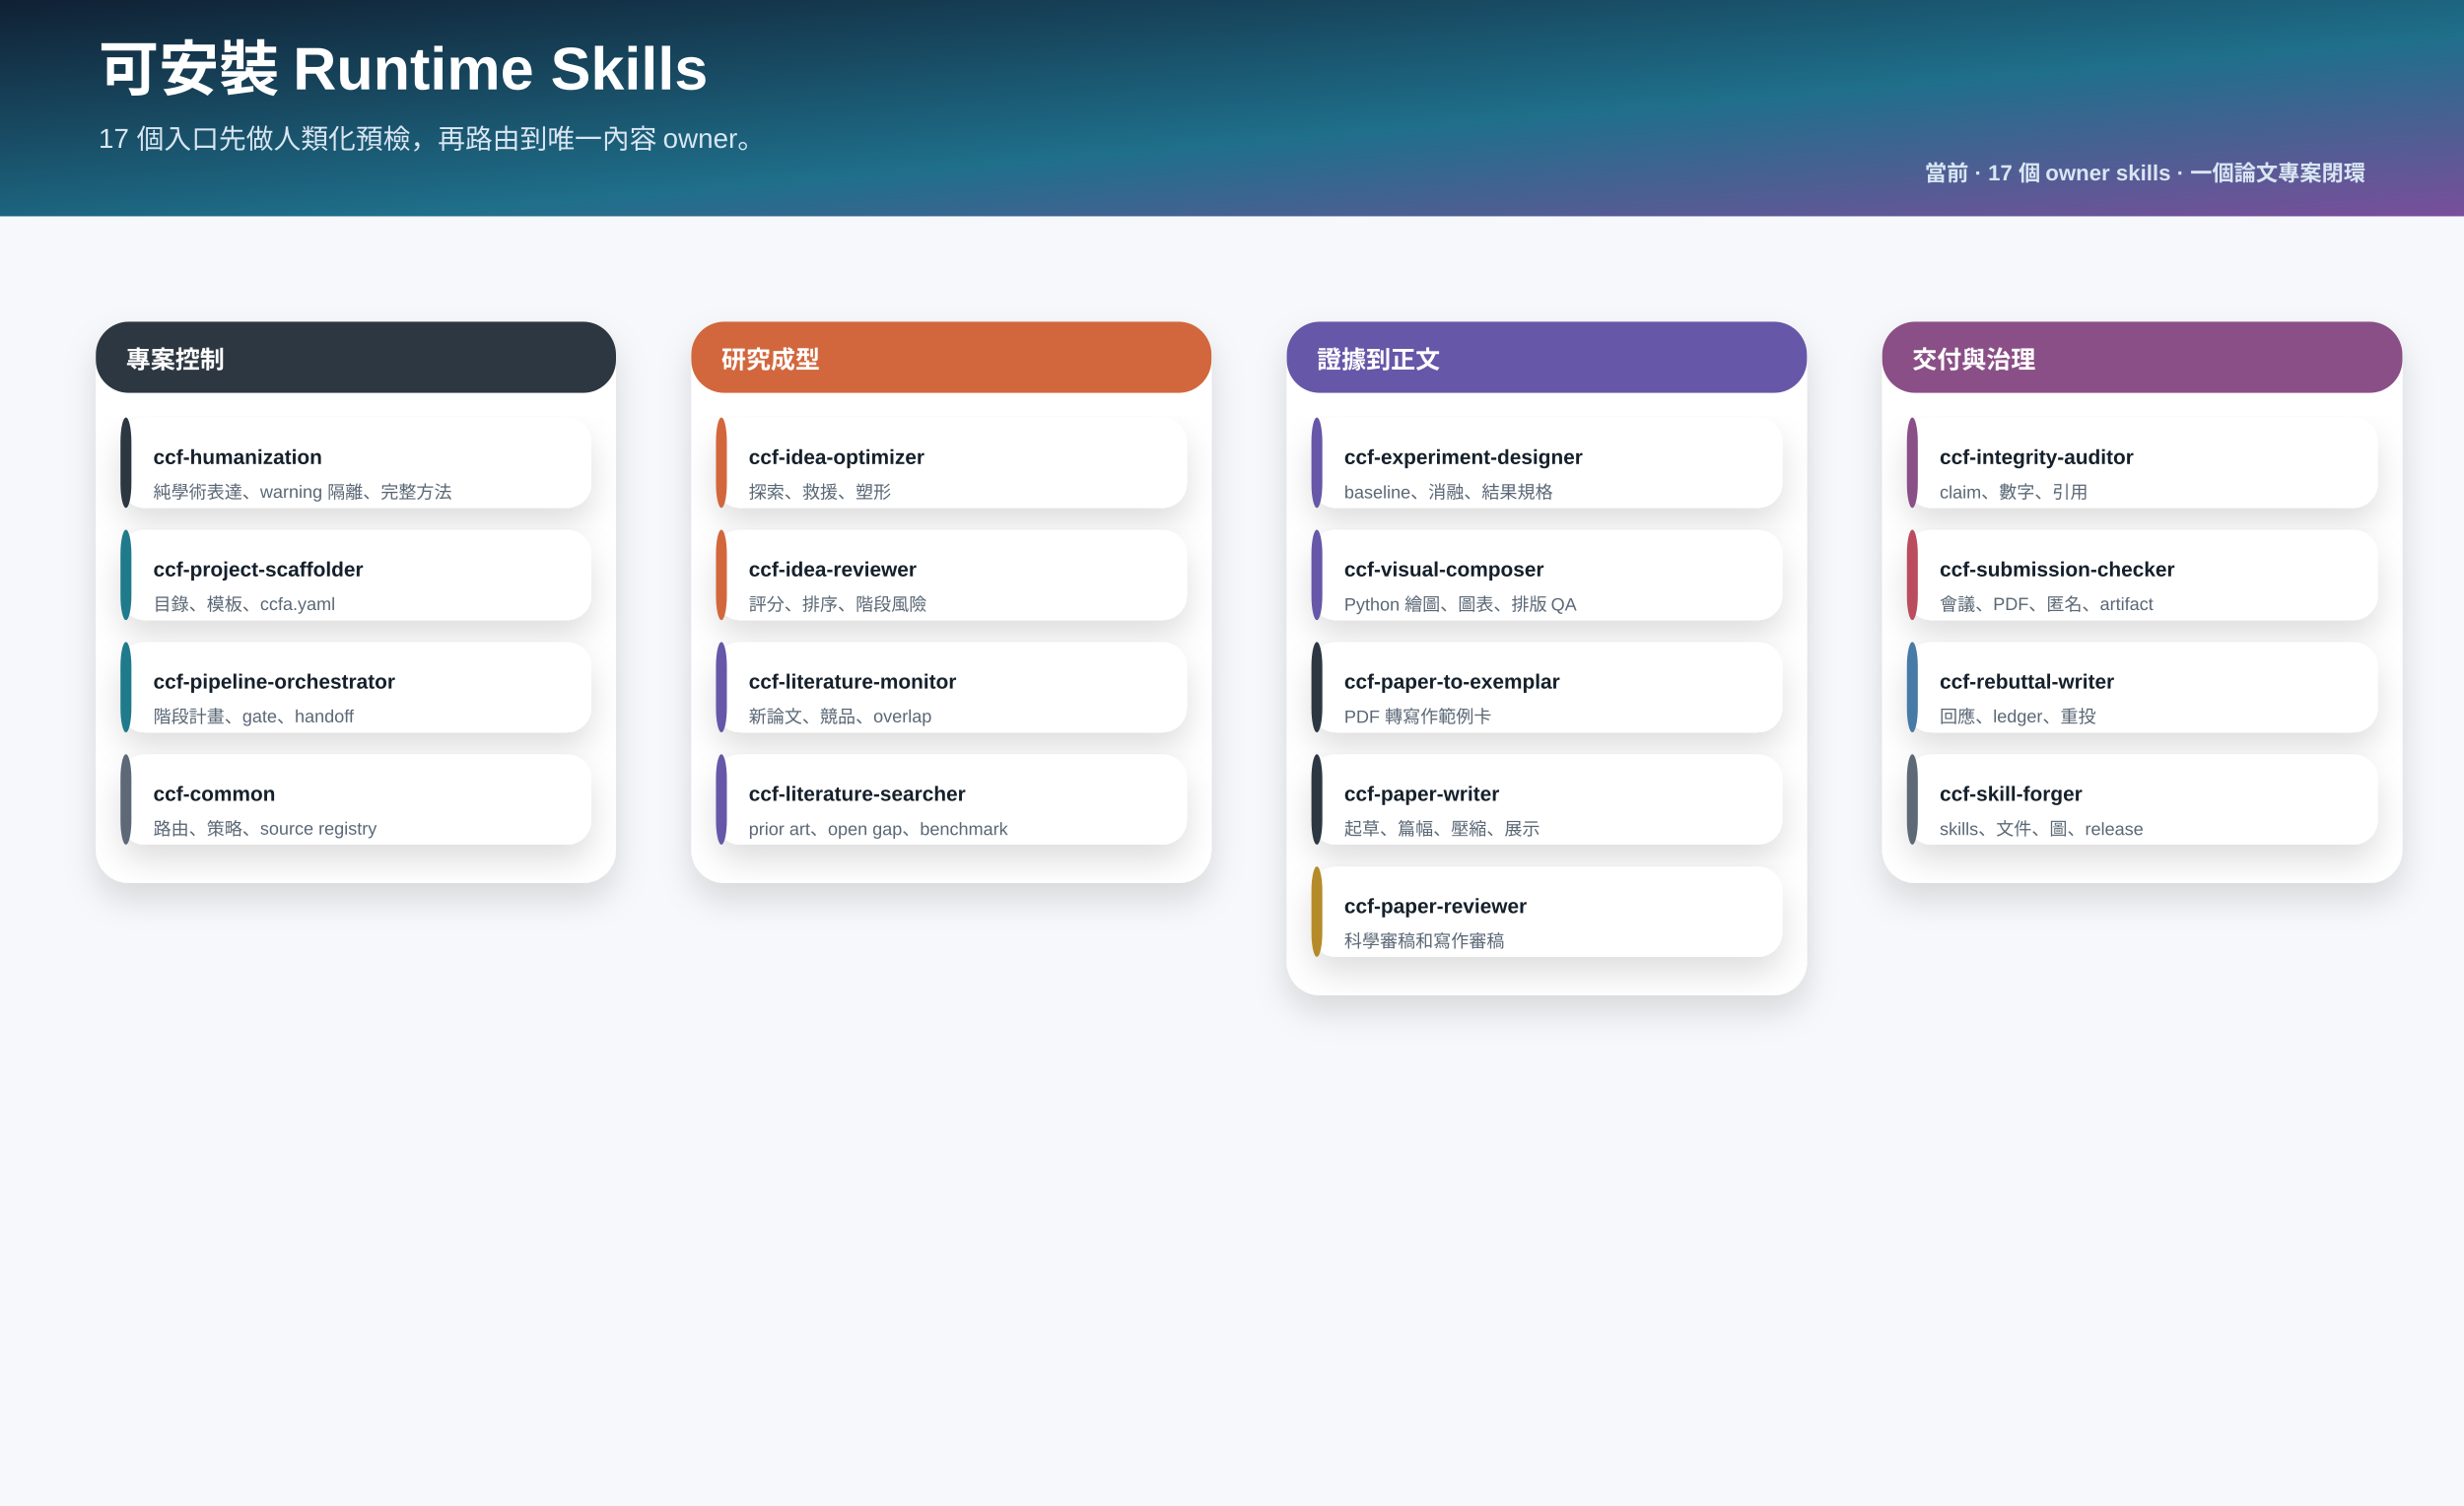
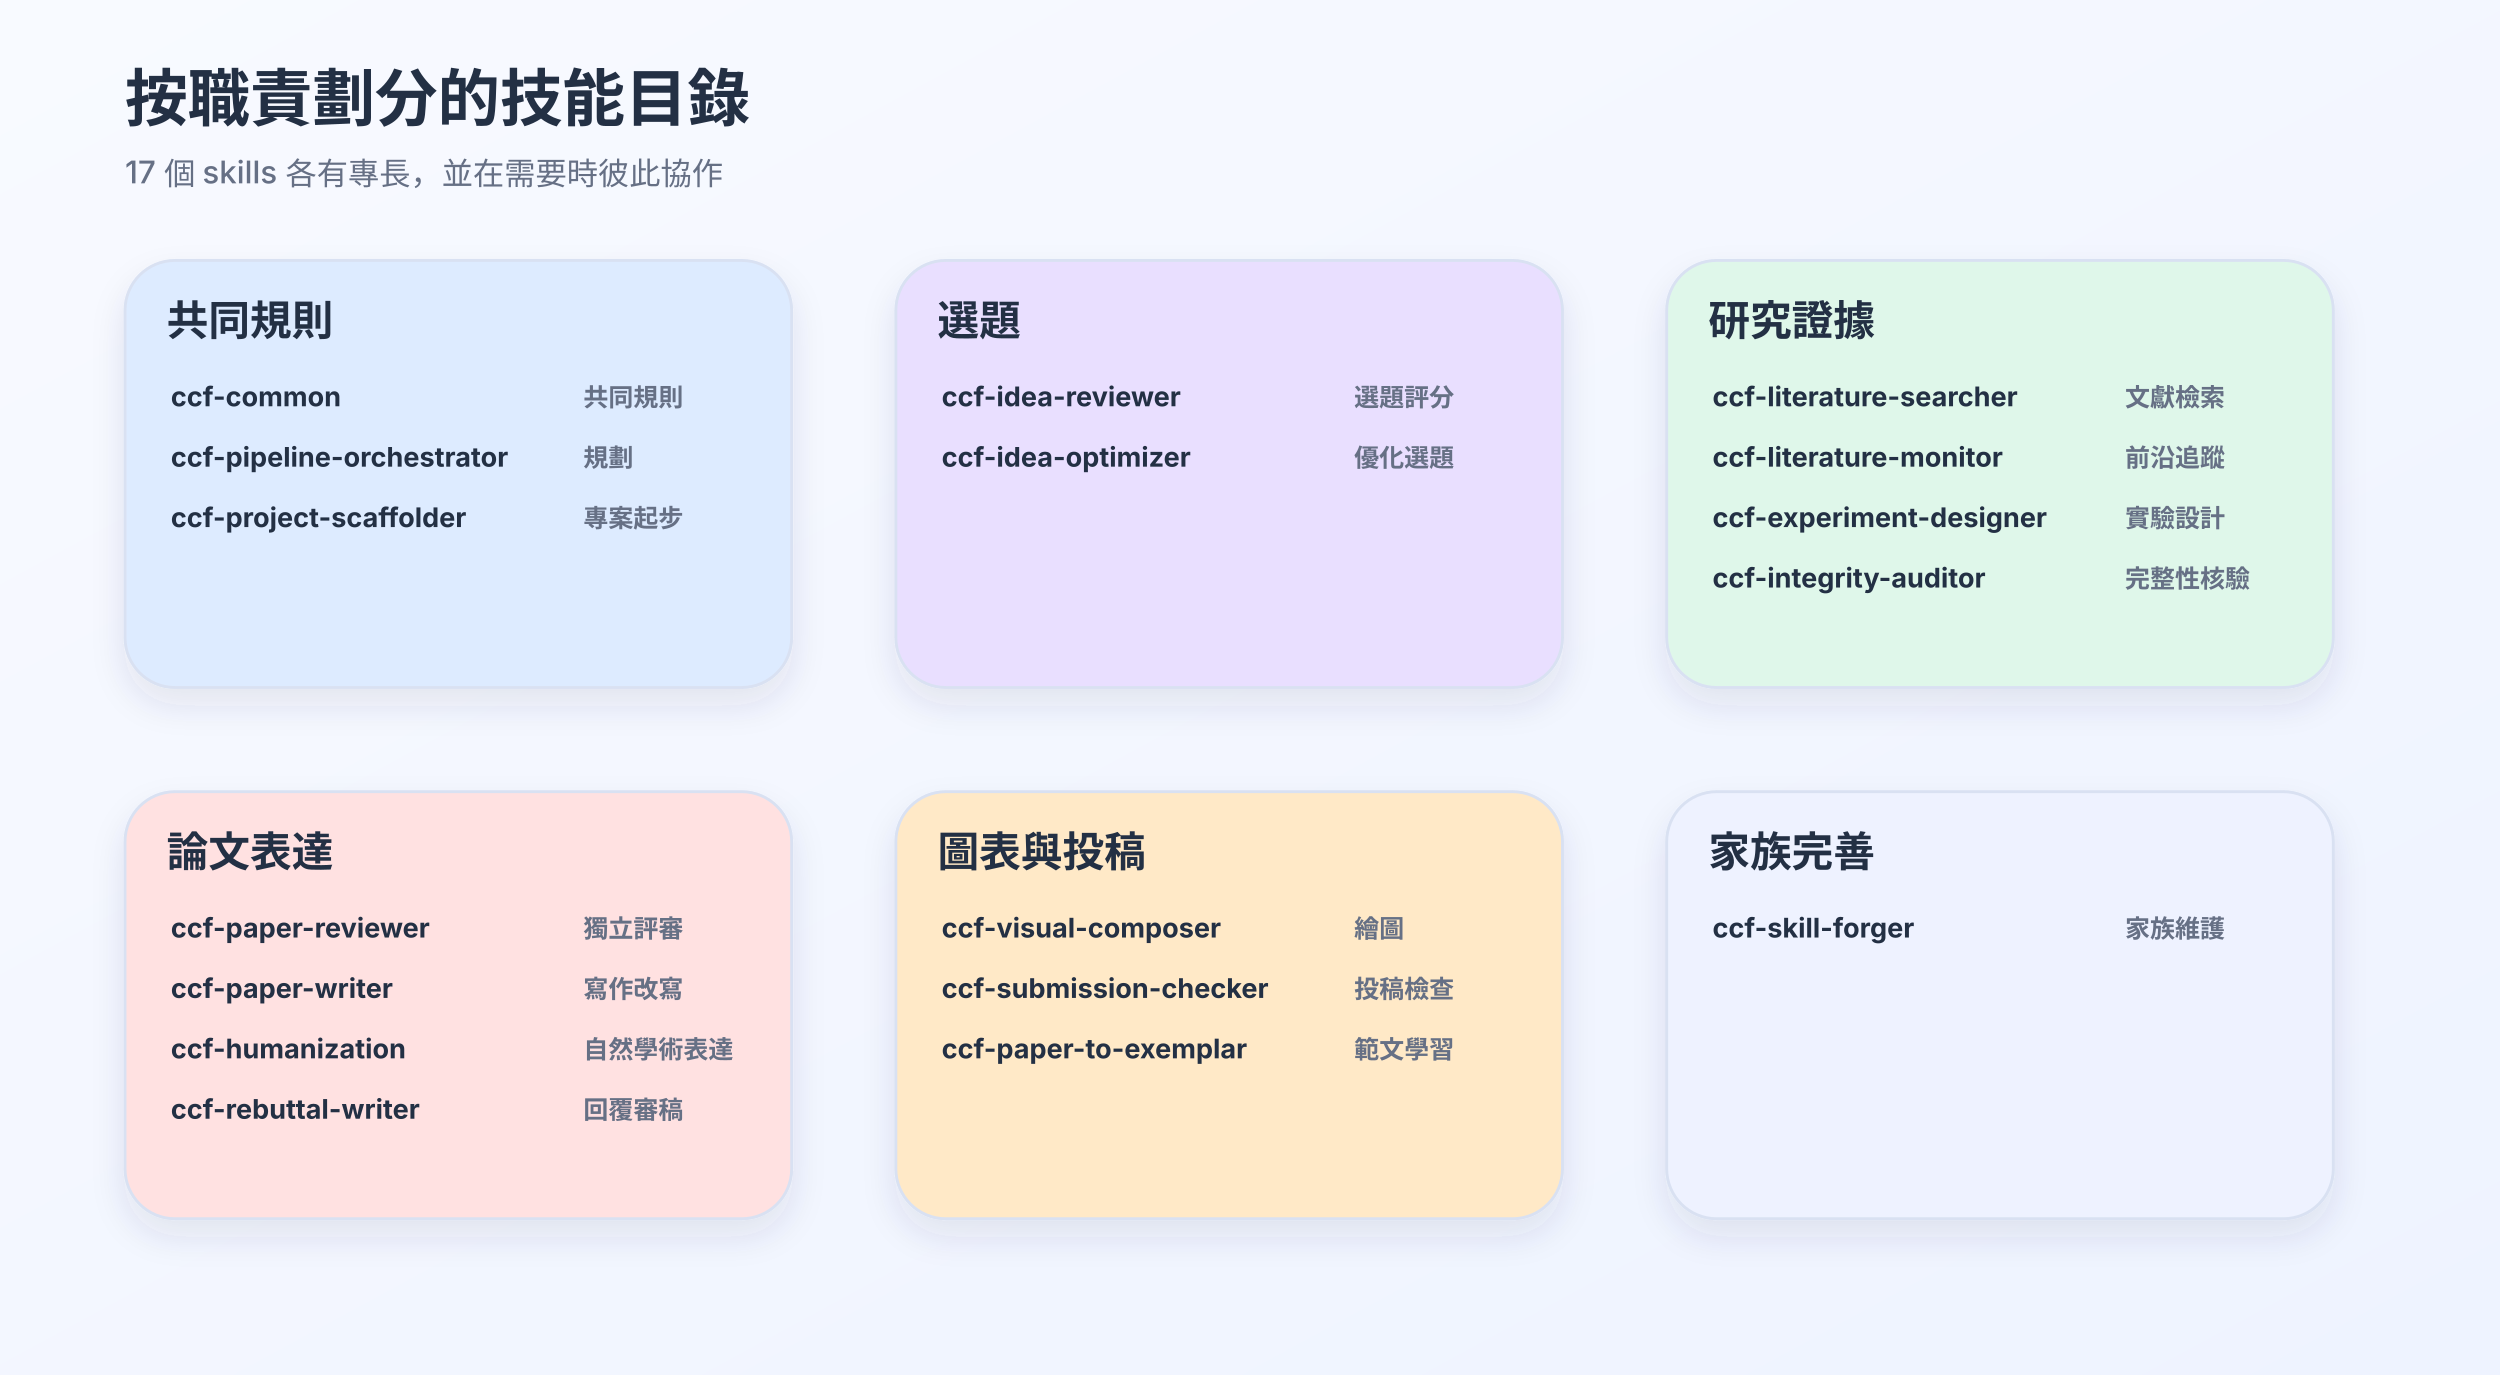
- <svg xmlns="http://www.w3.org/2000/svg" width="1800" height="1100" viewBox="0 0 1800 1100">
+ <svg xmlns="http://www.w3.org/2000/svg" width="1200" height="660" viewBox="0 0 1200 660" role="img">
  <defs>
-     <linearGradient id="header" x1="0" y1="0" x2="1" y2="1">
-       <stop offset="0" stop-color="#102033" />
-       <stop offset="0.58" stop-color="#1F6F8B" />
-       <stop offset="1" stop-color="#7A4E9B" />
+     <marker id="arrow" viewBox="0 0 10 10" refX="8" refY="5" markerWidth="7" markerHeight="7" orient="auto-start-reverse">
+       <path d="M 0 0 L 10 5 L 0 10 z" fill="#8EA0C5" />
+     </marker>
+     <filter id="softShadow" x="-15%" y="-20%" width="130%" height="145%">
+       <feDropShadow dx="0" dy="8" stdDeviation="8" flood-color="#2F3A5F" flood-opacity="0.10" />
+     </filter>
+     <linearGradient id="hero" x1="0" x2="1" y1="0" y2="1">
+       <stop offset="0%" stop-color="#F8FAFF" />
+       <stop offset="100%" stop-color="#EEF3FF" />
    </linearGradient>
-     <filter id="shadow" x="-20%" y="-20%" width="140%" height="160%">
-       <feDropShadow dx="0" dy="12" stdDeviation="12" flood-color="#0B1826" flood-opacity="0.13" />
-     </filter>
-     <marker id="arrow" markerWidth="13" markerHeight="13" refX="11" refY="6.5" orient="auto">
-       <path d="M2,2 L11,6.5 L2,11 Z" fill="#7B8794" />
-     </marker>
  </defs>
-   <style>text{font-family:Microsoft JhengHei, Segoe UI, Arial, sans-serif;dominant-baseline:auto} .mono{font-family:Consolas,Menlo,monospace}</style>
-   <rect x="0" y="0" width="1800" height="1100" rx="0" fill="#F6F8FB" stroke="none" stroke-width="2" />
-   <rect x="0" y="0" width="1800" height="158" rx="0" fill="url(#header)" stroke="none" stroke-width="2" />
-   <text x="72" y="66" font-size="44" font-weight="850" fill="#FFFFFF" text-anchor="start">可安裝 Runtime Skills</text>
-   <text x="72" y="108" font-size="20" font-weight="500" fill="#D8E6F2" text-anchor="start">17 個入口先做人類化預檢，再路由到唯一內容 owner。</text>
-   <text x="1728" y="132" font-size="16" font-weight="650" fill="#D8E6F2" text-anchor="end">當前 · 17 個 owner skills · 一個論文專案閉環</text>
-   <rect x="70" y="235" width="380" height="410" rx="24" fill="#FFFFFF" stroke="none" stroke-width="2" filter="url(#shadow)" />
-   <rect x="70" y="235" width="380" height="52" rx="24" fill="#2D3742" stroke="none" stroke-width="2" />
-   <text x="92" y="269" font-size="18" font-weight="820" fill="#FFFFFF" text-anchor="start">專案控制</text>
-   <rect x="88" y="305" width="344" height="66" rx="18" fill="#FFFFFF" stroke="none" stroke-width="2" filter="url(#shadow)" />
-   <rect x="88" y="305" width="8" height="66" rx="18" fill="#2D3742" stroke="none" stroke-width="2" />
-   <text x="112" y="339" font-size="15" font-weight="820" fill="#15202B" text-anchor="start">ccf-humanization</text>
-   <text x="112" y="364" font-size="13" font-weight="520" fill="#5A6775" text-anchor="start">純學術表達、warning 隔離、完整方法</text>
-   <rect x="88" y="387" width="344" height="66" rx="18" fill="#FFFFFF" stroke="none" stroke-width="2" filter="url(#shadow)" />
-   <rect x="88" y="387" width="8" height="66" rx="18" fill="#1F7A8C" stroke="none" stroke-width="2" />
-   <text x="112" y="421" font-size="15" font-weight="820" fill="#15202B" text-anchor="start">ccf-project-scaffolder</text>
-   <text x="112" y="446" font-size="13" font-weight="520" fill="#5A6775" text-anchor="start">目錄、模板、ccfa.yaml</text>
-   <rect x="88" y="469" width="344" height="66" rx="18" fill="#FFFFFF" stroke="none" stroke-width="2" filter="url(#shadow)" />
-   <rect x="88" y="469" width="8" height="66" rx="18" fill="#1F7A8C" stroke="none" stroke-width="2" />
-   <text x="112" y="503" font-size="15" font-weight="820" fill="#15202B" text-anchor="start">ccf-pipeline-orchestrator</text>
-   <text x="112" y="528" font-size="13" font-weight="520" fill="#5A6775" text-anchor="start">階段計畫、gate、handoff</text>
-   <rect x="88" y="551" width="344" height="66" rx="18" fill="#FFFFFF" stroke="none" stroke-width="2" filter="url(#shadow)" />
-   <rect x="88" y="551" width="8" height="66" rx="18" fill="#5D6977" stroke="none" stroke-width="2" />
-   <text x="112" y="585" font-size="15" font-weight="820" fill="#15202B" text-anchor="start">ccf-common</text>
-   <text x="112" y="610" font-size="13" font-weight="520" fill="#5A6775" text-anchor="start">路由、策略、source registry</text>
-   <rect x="505" y="235" width="380" height="410" rx="24" fill="#FFFFFF" stroke="none" stroke-width="2" filter="url(#shadow)" />
-   <rect x="505" y="235" width="380" height="52" rx="24" fill="#D2673D" stroke="none" stroke-width="2" />
-   <text x="527" y="269" font-size="18" font-weight="820" fill="#FFFFFF" text-anchor="start">研究成型</text>
-   <rect x="523" y="305" width="344" height="66" rx="18" fill="#FFFFFF" stroke="none" stroke-width="2" filter="url(#shadow)" />
-   <rect x="523" y="305" width="8" height="66" rx="18" fill="#D2673D" stroke="none" stroke-width="2" />
-   <text x="547" y="339" font-size="15" font-weight="820" fill="#15202B" text-anchor="start">ccf-idea-optimizer</text>
-   <text x="547" y="364" font-size="13" font-weight="520" fill="#5A6775" text-anchor="start">探索、救援、塑形</text>
-   <rect x="523" y="387" width="344" height="66" rx="18" fill="#FFFFFF" stroke="none" stroke-width="2" filter="url(#shadow)" />
-   <rect x="523" y="387" width="8" height="66" rx="18" fill="#D2673D" stroke="none" stroke-width="2" />
-   <text x="547" y="421" font-size="15" font-weight="820" fill="#15202B" text-anchor="start">ccf-idea-reviewer</text>
-   <text x="547" y="446" font-size="13" font-weight="520" fill="#5A6775" text-anchor="start">評分、排序、階段風險</text>
-   <rect x="523" y="469" width="344" height="66" rx="18" fill="#FFFFFF" stroke="none" stroke-width="2" filter="url(#shadow)" />
-   <rect x="523" y="469" width="8" height="66" rx="18" fill="#6657A8" stroke="none" stroke-width="2" />
-   <text x="547" y="503" font-size="15" font-weight="820" fill="#15202B" text-anchor="start">ccf-literature-monitor</text>
-   <text x="547" y="528" font-size="13" font-weight="520" fill="#5A6775" text-anchor="start">新論文、競品、overlap</text>
-   <rect x="523" y="551" width="344" height="66" rx="18" fill="#FFFFFF" stroke="none" stroke-width="2" filter="url(#shadow)" />
-   <rect x="523" y="551" width="8" height="66" rx="18" fill="#6657A8" stroke="none" stroke-width="2" />
-   <text x="547" y="585" font-size="15" font-weight="820" fill="#15202B" text-anchor="start">ccf-literature-searcher</text>
-   <text x="547" y="610" font-size="13" font-weight="520" fill="#5A6775" text-anchor="start">prior art、open gap、benchmark</text>
-   <rect x="940" y="235" width="380" height="492" rx="24" fill="#FFFFFF" stroke="none" stroke-width="2" filter="url(#shadow)" />
-   <rect x="940" y="235" width="380" height="52" rx="24" fill="#6657A8" stroke="none" stroke-width="2" />
-   <text x="962" y="269" font-size="18" font-weight="820" fill="#FFFFFF" text-anchor="start">證據到正文</text>
-   <rect x="958" y="305" width="344" height="66" rx="18" fill="#FFFFFF" stroke="none" stroke-width="2" filter="url(#shadow)" />
-   <rect x="958" y="305" width="8" height="66" rx="18" fill="#6657A8" stroke="none" stroke-width="2" />
-   <text x="982" y="339" font-size="15" font-weight="820" fill="#15202B" text-anchor="start">ccf-experiment-designer</text>
-   <text x="982" y="364" font-size="13" font-weight="520" fill="#5A6775" text-anchor="start">baseline、消融、結果規格</text>
-   <rect x="958" y="387" width="344" height="66" rx="18" fill="#FFFFFF" stroke="none" stroke-width="2" filter="url(#shadow)" />
-   <rect x="958" y="387" width="8" height="66" rx="18" fill="#6657A8" stroke="none" stroke-width="2" />
-   <text x="982" y="421" font-size="15" font-weight="820" fill="#15202B" text-anchor="start">ccf-visual-composer</text>
-   <text x="982" y="446" font-size="13" font-weight="520" fill="#5A6775" text-anchor="start">Python 繪圖、圖表、排版 QA</text>
-   <rect x="958" y="469" width="344" height="66" rx="18" fill="#FFFFFF" stroke="none" stroke-width="2" filter="url(#shadow)" />
-   <rect x="958" y="469" width="8" height="66" rx="18" fill="#2D3742" stroke="none" stroke-width="2" />
-   <text x="982" y="503" font-size="15" font-weight="820" fill="#15202B" text-anchor="start">ccf-paper-to-exemplar</text>
-   <text x="982" y="528" font-size="13" font-weight="520" fill="#5A6775" text-anchor="start">PDF 轉寫作範例卡</text>
-   <rect x="958" y="551" width="344" height="66" rx="18" fill="#FFFFFF" stroke="none" stroke-width="2" filter="url(#shadow)" />
-   <rect x="958" y="551" width="8" height="66" rx="18" fill="#2D3742" stroke="none" stroke-width="2" />
-   <text x="982" y="585" font-size="15" font-weight="820" fill="#15202B" text-anchor="start">ccf-paper-writer</text>
-   <text x="982" y="610" font-size="13" font-weight="520" fill="#5A6775" text-anchor="start">起草、篇幅、壓縮、展示</text>
-   <rect x="958" y="633" width="344" height="66" rx="18" fill="#FFFFFF" stroke="none" stroke-width="2" filter="url(#shadow)" />
-   <rect x="958" y="633" width="8" height="66" rx="18" fill="#B58B2A" stroke="none" stroke-width="2" />
-   <text x="982" y="667" font-size="15" font-weight="820" fill="#15202B" text-anchor="start">ccf-paper-reviewer</text>
-   <text x="982" y="692" font-size="13" font-weight="520" fill="#5A6775" text-anchor="start">科學審稿和寫作審稿</text>
-   <rect x="1375" y="235" width="380" height="410" rx="24" fill="#FFFFFF" stroke="none" stroke-width="2" filter="url(#shadow)" />
-   <rect x="1375" y="235" width="380" height="52" rx="24" fill="#8A4F86" stroke="none" stroke-width="2" />
-   <text x="1397" y="269" font-size="18" font-weight="820" fill="#FFFFFF" text-anchor="start">交付與治理</text>
-   <rect x="1393" y="305" width="344" height="66" rx="18" fill="#FFFFFF" stroke="none" stroke-width="2" filter="url(#shadow)" />
-   <rect x="1393" y="305" width="8" height="66" rx="18" fill="#8A4F86" stroke="none" stroke-width="2" />
-   <text x="1417" y="339" font-size="15" font-weight="820" fill="#15202B" text-anchor="start">ccf-integrity-auditor</text>
-   <text x="1417" y="364" font-size="13" font-weight="520" fill="#5A6775" text-anchor="start">claim、數字、引用</text>
-   <rect x="1393" y="387" width="344" height="66" rx="18" fill="#FFFFFF" stroke="none" stroke-width="2" filter="url(#shadow)" />
-   <rect x="1393" y="387" width="8" height="66" rx="18" fill="#BA4C5E" stroke="none" stroke-width="2" />
-   <text x="1417" y="421" font-size="15" font-weight="820" fill="#15202B" text-anchor="start">ccf-submission-checker</text>
-   <text x="1417" y="446" font-size="13" font-weight="520" fill="#5A6775" text-anchor="start">會議、PDF、匿名、artifact</text>
-   <rect x="1393" y="469" width="344" height="66" rx="18" fill="#FFFFFF" stroke="none" stroke-width="2" filter="url(#shadow)" />
-   <rect x="1393" y="469" width="8" height="66" rx="18" fill="#477AA6" stroke="none" stroke-width="2" />
-   <text x="1417" y="503" font-size="15" font-weight="820" fill="#15202B" text-anchor="start">ccf-rebuttal-writer</text>
-   <text x="1417" y="528" font-size="13" font-weight="520" fill="#5A6775" text-anchor="start">回應、ledger、重投</text>
-   <rect x="1393" y="551" width="344" height="66" rx="18" fill="#FFFFFF" stroke="none" stroke-width="2" filter="url(#shadow)" />
-   <rect x="1393" y="551" width="8" height="66" rx="18" fill="#5D6977" stroke="none" stroke-width="2" />
-   <text x="1417" y="585" font-size="15" font-weight="820" fill="#15202B" text-anchor="start">ccf-skill-forger</text>
-   <text x="1417" y="610" font-size="13" font-weight="520" fill="#5A6775" text-anchor="start">skills、文件、圖、release</text>
+   <rect width="1200" height="660" fill="url(#hero)" />
+   <style>
+ text { font-family: Inter, "Noto Sans SC", "Microsoft YaHei", Arial, sans-serif; }
+ .small { fill: #667085; font-size: 13px; }
+ .mono { font-family: "JetBrains Mono", Consolas, monospace; }
+ </style>
+   <text x="60" y="58" font-size="30" font-weight="800" fill="#233044" text-anchor="start">按職責劃分的技能目錄</text>
+   <text x="60" y="88" font-size="15" font-weight="500" fill="#667085" text-anchor="start">17 個 skills 各有專長，並在需要時彼此協作</text>
+   <rect x="60" y="125" width="320" height="205" rx="24" fill="#DDEBFF" stroke="#D9E1F2" stroke-width="1.4" filter="url(#softShadow)" />
+   <text x="80" y="161" font-size="20" font-weight="850" fill="#233044" text-anchor="start">共同規則</text>
+   <text x="82" y="195" font-size="13" font-weight="700" fill="#233044" text-anchor="start">ccf-common</text>
+   <text x="280" y="195" font-size="12" font-weight="600" fill="#667085" text-anchor="start">共同規則</text>
+   <text x="82" y="224" font-size="13" font-weight="700" fill="#233044" text-anchor="start">ccf-pipeline-orchestrator</text>
+   <text x="280" y="224" font-size="12" font-weight="600" fill="#667085" text-anchor="start">規劃</text>
+   <text x="82" y="253" font-size="13" font-weight="700" fill="#233044" text-anchor="start">ccf-project-scaffolder</text>
+   <text x="280" y="253" font-size="12" font-weight="600" fill="#667085" text-anchor="start">專案起步</text>
+   <rect x="430" y="125" width="320" height="205" rx="24" fill="#E9DFFF" stroke="#D9E1F2" stroke-width="1.4" filter="url(#softShadow)" />
+   <text x="450" y="161" font-size="20" font-weight="850" fill="#233044" text-anchor="start">選題</text>
+   <text x="452" y="195" font-size="13" font-weight="700" fill="#233044" text-anchor="start">ccf-idea-reviewer</text>
+   <text x="650" y="195" font-size="12" font-weight="600" fill="#667085" text-anchor="start">選題評分</text>
+   <text x="452" y="224" font-size="13" font-weight="700" fill="#233044" text-anchor="start">ccf-idea-optimizer</text>
+   <text x="650" y="224" font-size="12" font-weight="600" fill="#667085" text-anchor="start">優化選題</text>
+   <rect x="800" y="125" width="320" height="205" rx="24" fill="#DFF7EA" stroke="#D9E1F2" stroke-width="1.4" filter="url(#softShadow)" />
+   <text x="820" y="161" font-size="20" font-weight="850" fill="#233044" text-anchor="start">研究證據</text>
+   <text x="822" y="195" font-size="13" font-weight="700" fill="#233044" text-anchor="start">ccf-literature-searcher</text>
+   <text x="1020" y="195" font-size="12" font-weight="600" fill="#667085" text-anchor="start">文獻檢索</text>
+   <text x="822" y="224" font-size="13" font-weight="700" fill="#233044" text-anchor="start">ccf-literature-monitor</text>
+   <text x="1020" y="224" font-size="12" font-weight="600" fill="#667085" text-anchor="start">前沿追蹤</text>
+   <text x="822" y="253" font-size="13" font-weight="700" fill="#233044" text-anchor="start">ccf-experiment-designer</text>
+   <text x="1020" y="253" font-size="12" font-weight="600" fill="#667085" text-anchor="start">實驗設計</text>
+   <text x="822" y="282" font-size="13" font-weight="700" fill="#233044" text-anchor="start">ccf-integrity-auditor</text>
+   <text x="1020" y="282" font-size="12" font-weight="600" fill="#667085" text-anchor="start">完整性核驗</text>
+   <rect x="60" y="380" width="320" height="205" rx="24" fill="#FFE1E1" stroke="#D9E1F2" stroke-width="1.4" filter="url(#softShadow)" />
+   <text x="80" y="416" font-size="20" font-weight="850" fill="#233044" text-anchor="start">論文表達</text>
+   <text x="82" y="450" font-size="13" font-weight="700" fill="#233044" text-anchor="start">ccf-paper-reviewer</text>
+   <text x="280" y="450" font-size="12" font-weight="600" fill="#667085" text-anchor="start">獨立評審</text>
+   <text x="82" y="479" font-size="13" font-weight="700" fill="#233044" text-anchor="start">ccf-paper-writer</text>
+   <text x="280" y="479" font-size="12" font-weight="600" fill="#667085" text-anchor="start">寫作改寫</text>
+   <text x="82" y="508" font-size="13" font-weight="700" fill="#233044" text-anchor="start">ccf-humanization</text>
+   <text x="280" y="508" font-size="12" font-weight="600" fill="#667085" text-anchor="start">自然學術表達</text>
+   <text x="82" y="537" font-size="13" font-weight="700" fill="#233044" text-anchor="start">ccf-rebuttal-writer</text>
+   <text x="280" y="537" font-size="12" font-weight="600" fill="#667085" text-anchor="start">回覆審稿</text>
+   <rect x="430" y="380" width="320" height="205" rx="24" fill="#FFE9C7" stroke="#D9E1F2" stroke-width="1.4" filter="url(#softShadow)" />
+   <text x="450" y="416" font-size="20" font-weight="850" fill="#233044" text-anchor="start">圖表與投稿</text>
+   <text x="452" y="450" font-size="13" font-weight="700" fill="#233044" text-anchor="start">ccf-visual-composer</text>
+   <text x="650" y="450" font-size="12" font-weight="600" fill="#667085" text-anchor="start">繪圖</text>
+   <text x="452" y="479" font-size="13" font-weight="700" fill="#233044" text-anchor="start">ccf-submission-checker</text>
+   <text x="650" y="479" font-size="12" font-weight="600" fill="#667085" text-anchor="start">投稿檢查</text>
+   <text x="452" y="508" font-size="13" font-weight="700" fill="#233044" text-anchor="start">ccf-paper-to-exemplar</text>
+   <text x="650" y="508" font-size="12" font-weight="600" fill="#667085" text-anchor="start">範文學習</text>
+   <rect x="800" y="380" width="320" height="205" rx="24" fill="#EEF2FF" stroke="#D9E1F2" stroke-width="1.4" filter="url(#softShadow)" />
+   <text x="820" y="416" font-size="20" font-weight="850" fill="#233044" text-anchor="start">家族完善</text>
+   <text x="822" y="450" font-size="13" font-weight="700" fill="#233044" text-anchor="start">ccf-skill-forger</text>
+   <text x="1020" y="450" font-size="12" font-weight="600" fill="#667085" text-anchor="start">家族維護</text>
</svg>
